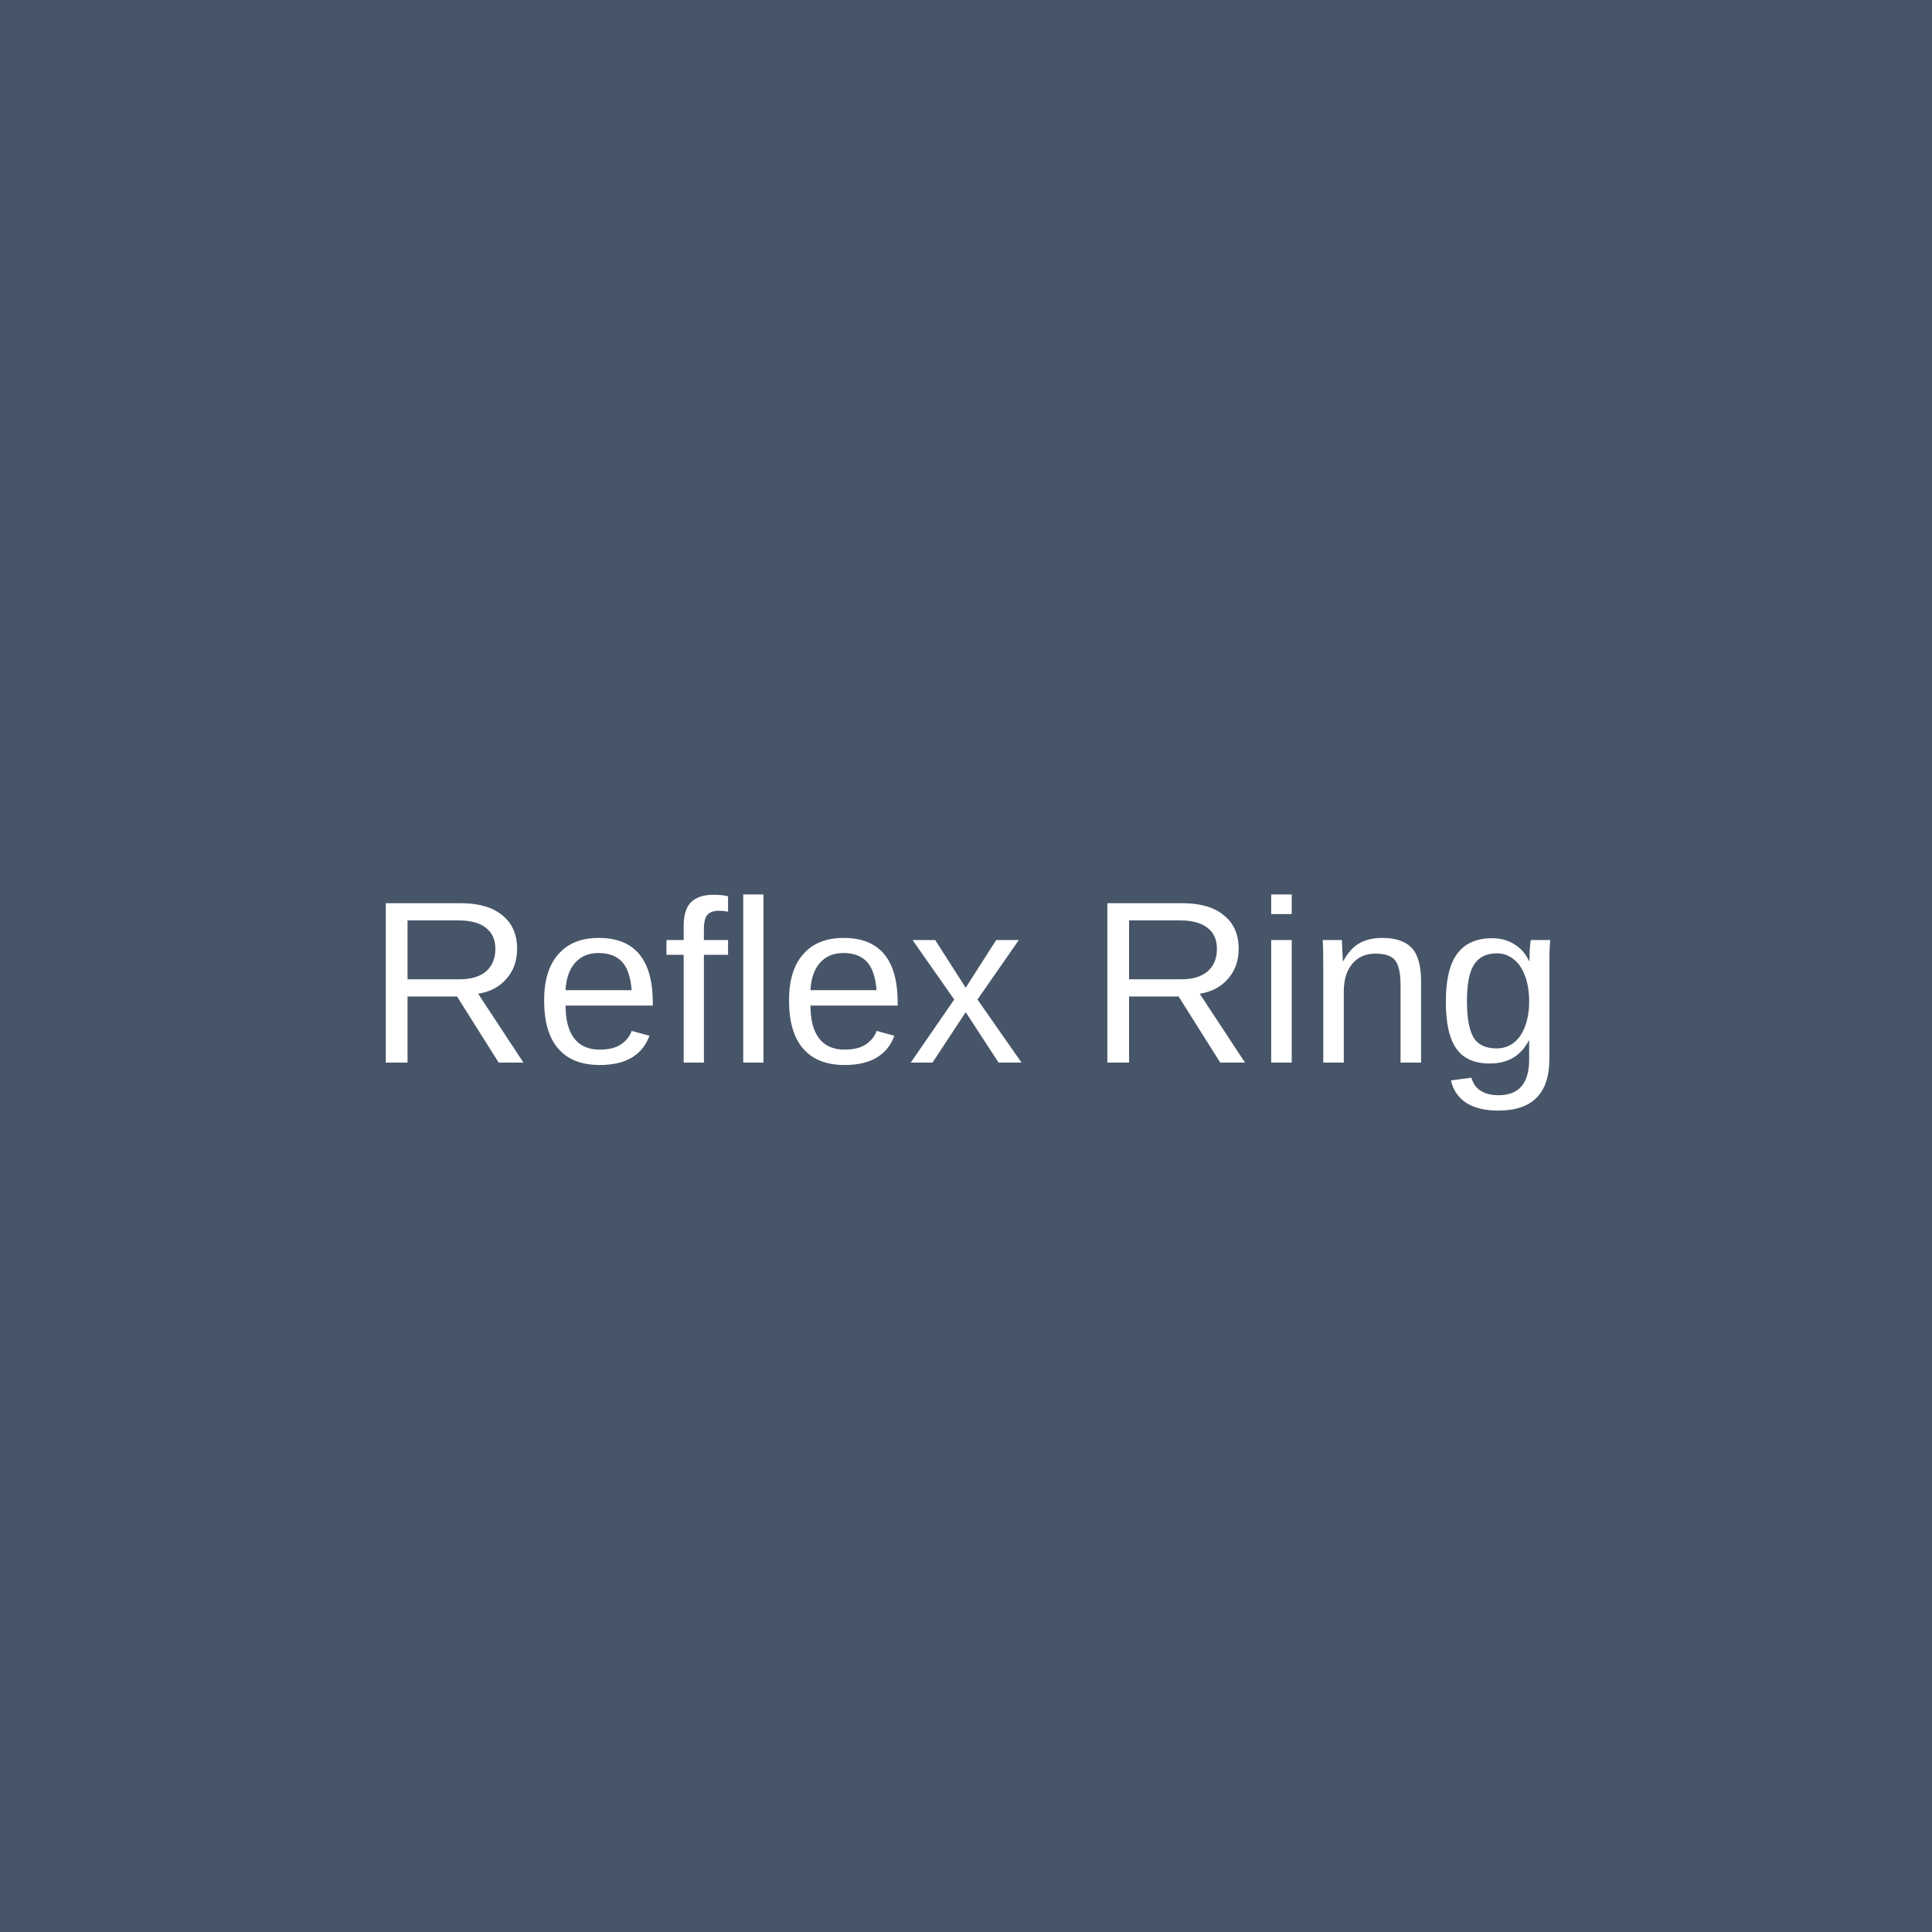
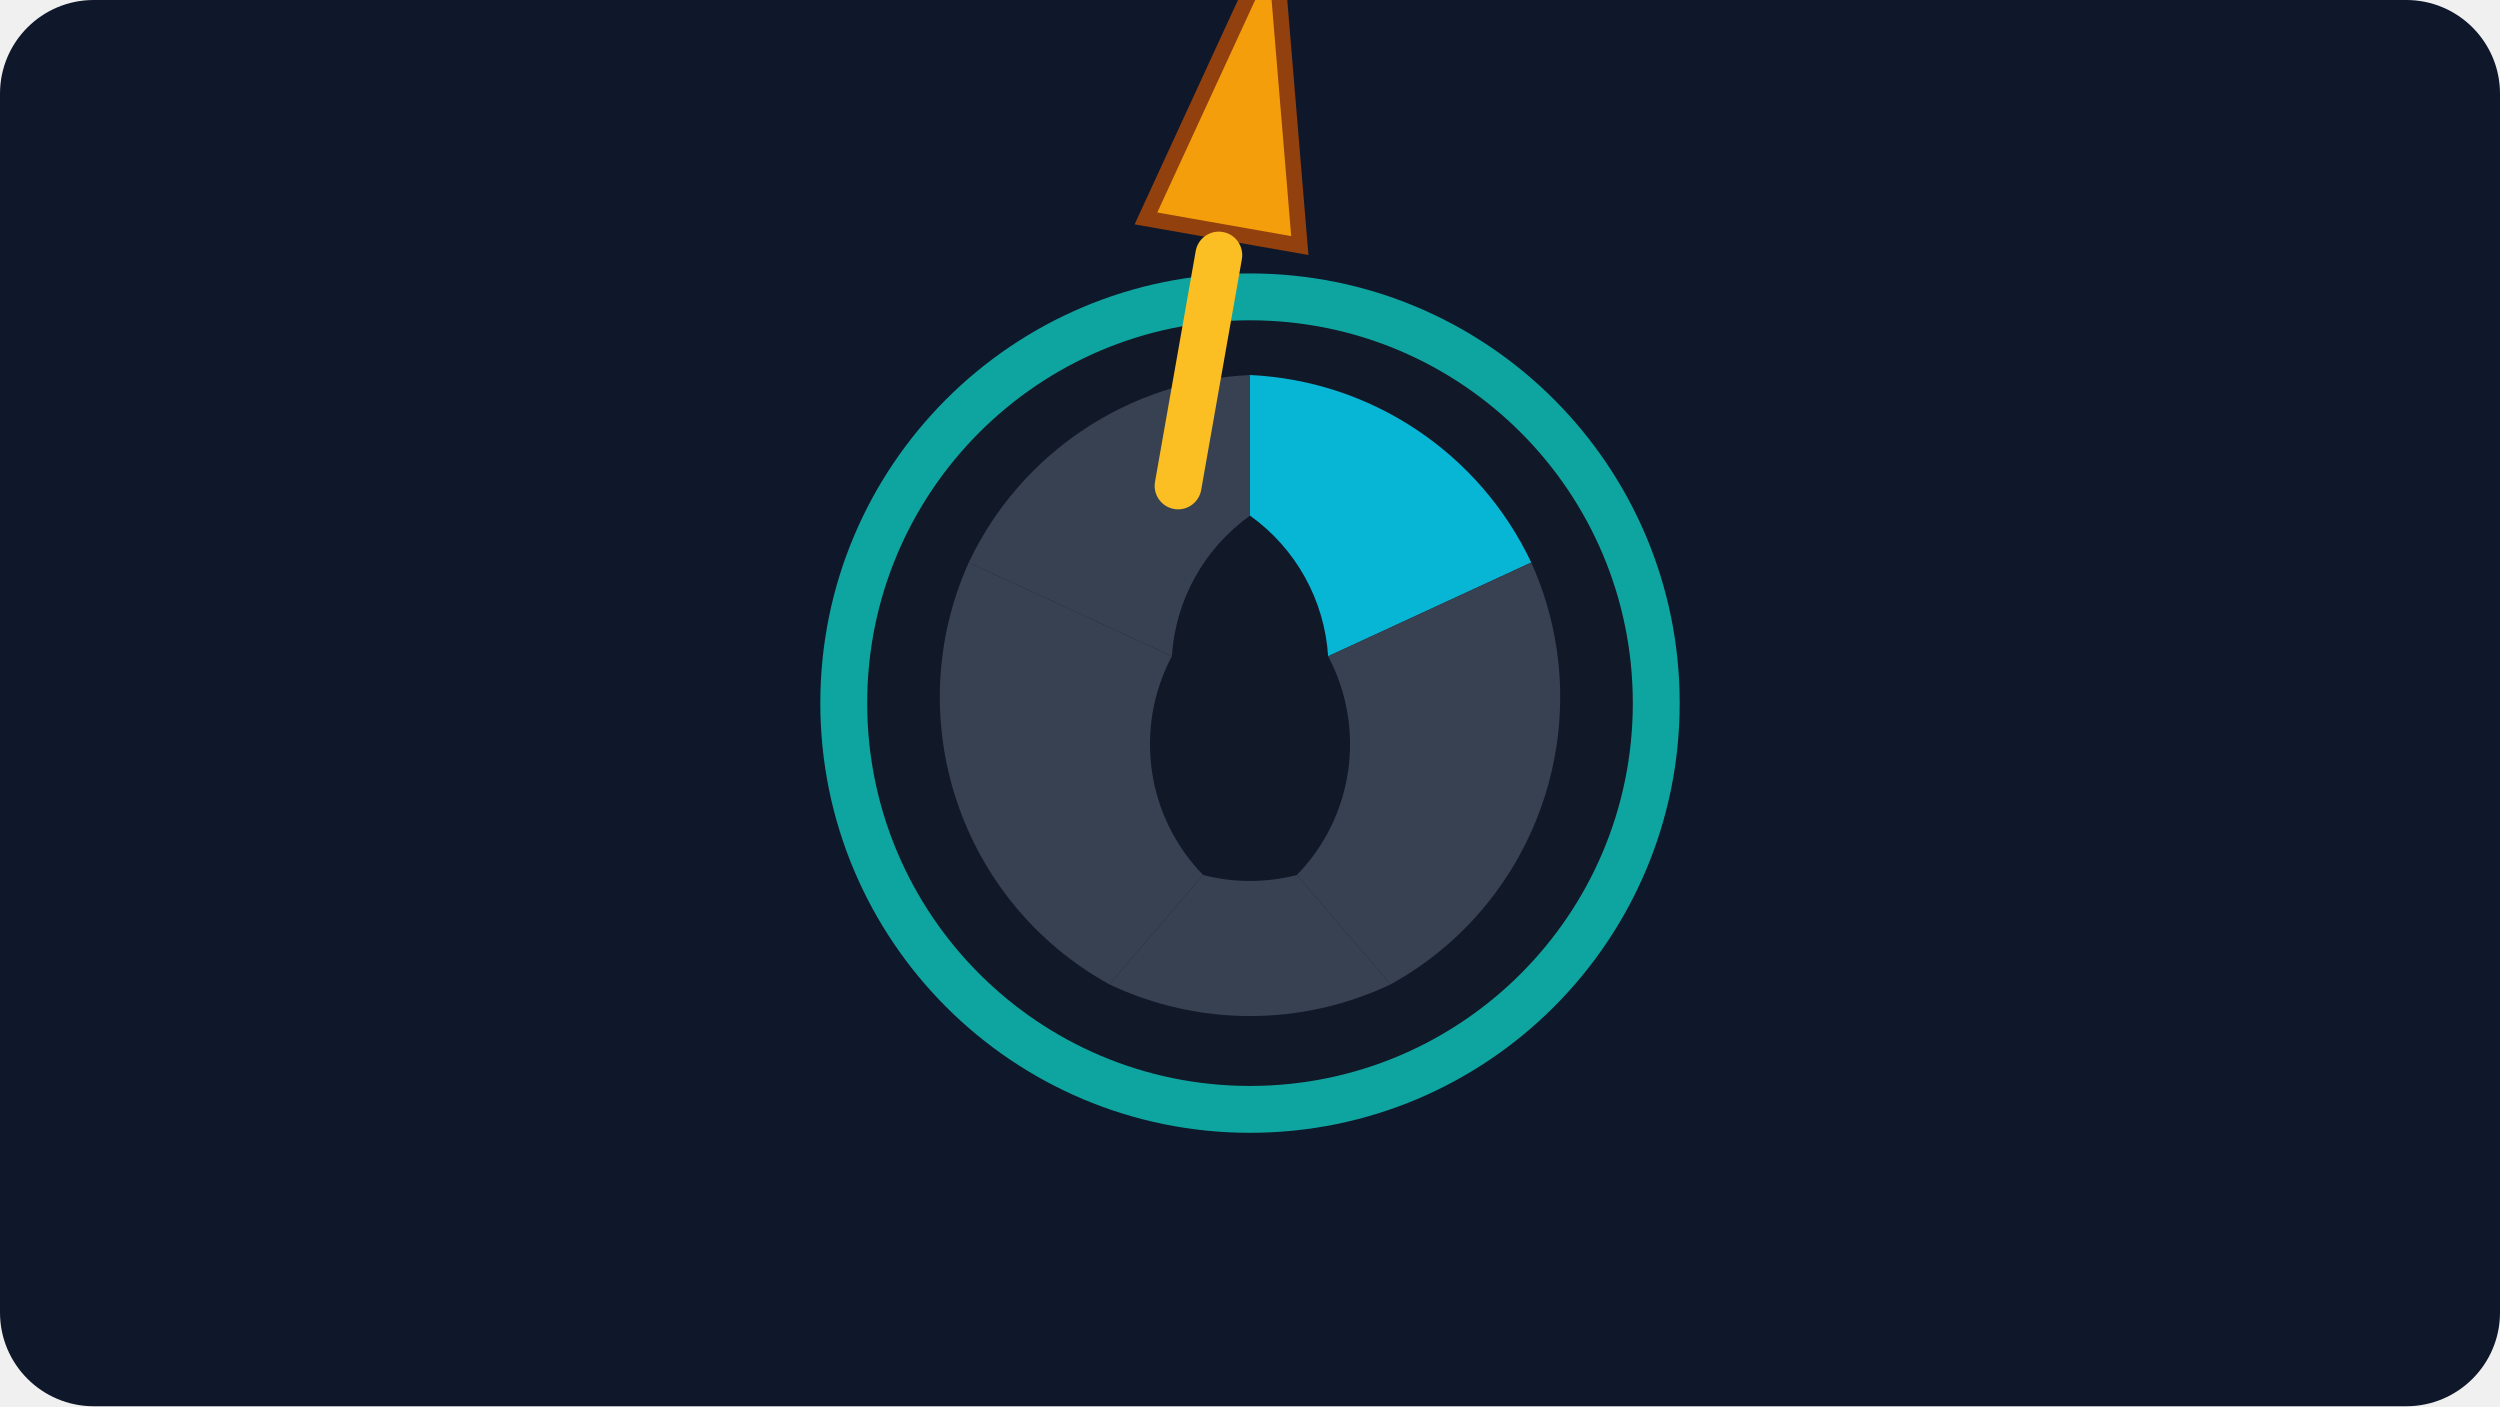
- <svg xmlns="http://www.w3.org/2000/svg" viewBox="0 0 100 100" width="100" height="100">
-   <rect width="100" height="100" fill="#475569" />
-   <text x="50" y="55" font-family="Arial" font-size="12" fill="white" text-anchor="middle">Reflex Ring</text>
+ <svg xmlns="http://www.w3.org/2000/svg" viewBox="0 0 320 180" width="320" height="180" role="img" aria-label="Reflex Ring thumbnail">
+   <rect width="100%" height="100%" rx="12" fill="#0f172a" />
+   <g transform="translate(90,90)">
+     <circle cx="70" cy="0" r="52" fill="#111827" stroke="#0ea5a0" stroke-width="6" />
+     <g transform="translate(70,0)">
+       <path d="M0,-42 A42 42 0 0 1 36 -18 L10 -6 A24 24 0 0 0 0 -24 Z" fill="#06b6d4" />
+       <path d="M36 -18 A42 42 0 0 1 18 36 L6 22 A24 24 0 0 0 10 -6 Z" fill="#374151" />
+       <path d="M18 36 A42 42 0 0 1 -18 36 L-6 22 A24 24 0 0 0 6 22 Z" fill="#374151" />
+       <path d="M-18 36 A42 42 0 0 1 -36 -18 L-10 -6 A24 24 0 0 0 -6 22 Z" fill="#374151" />
+       <path d="M-36 -18 A42 42 0 0 1 0 -42 L0 -24 A24 24 0 0 0 -10 -6 Z" fill="#374151" />
+     </g>
+     <g transform="translate(70,-80) rotate(10)">
+       <polygon points="-10,20 10,20 0,-18" fill="#f59e0b" stroke="#92400e" stroke-width="2" />
+       <rect x="-3" y="20" width="6" height="36" rx="3" fill="#fbbf24" />
+     </g>
+   </g>
</svg>
